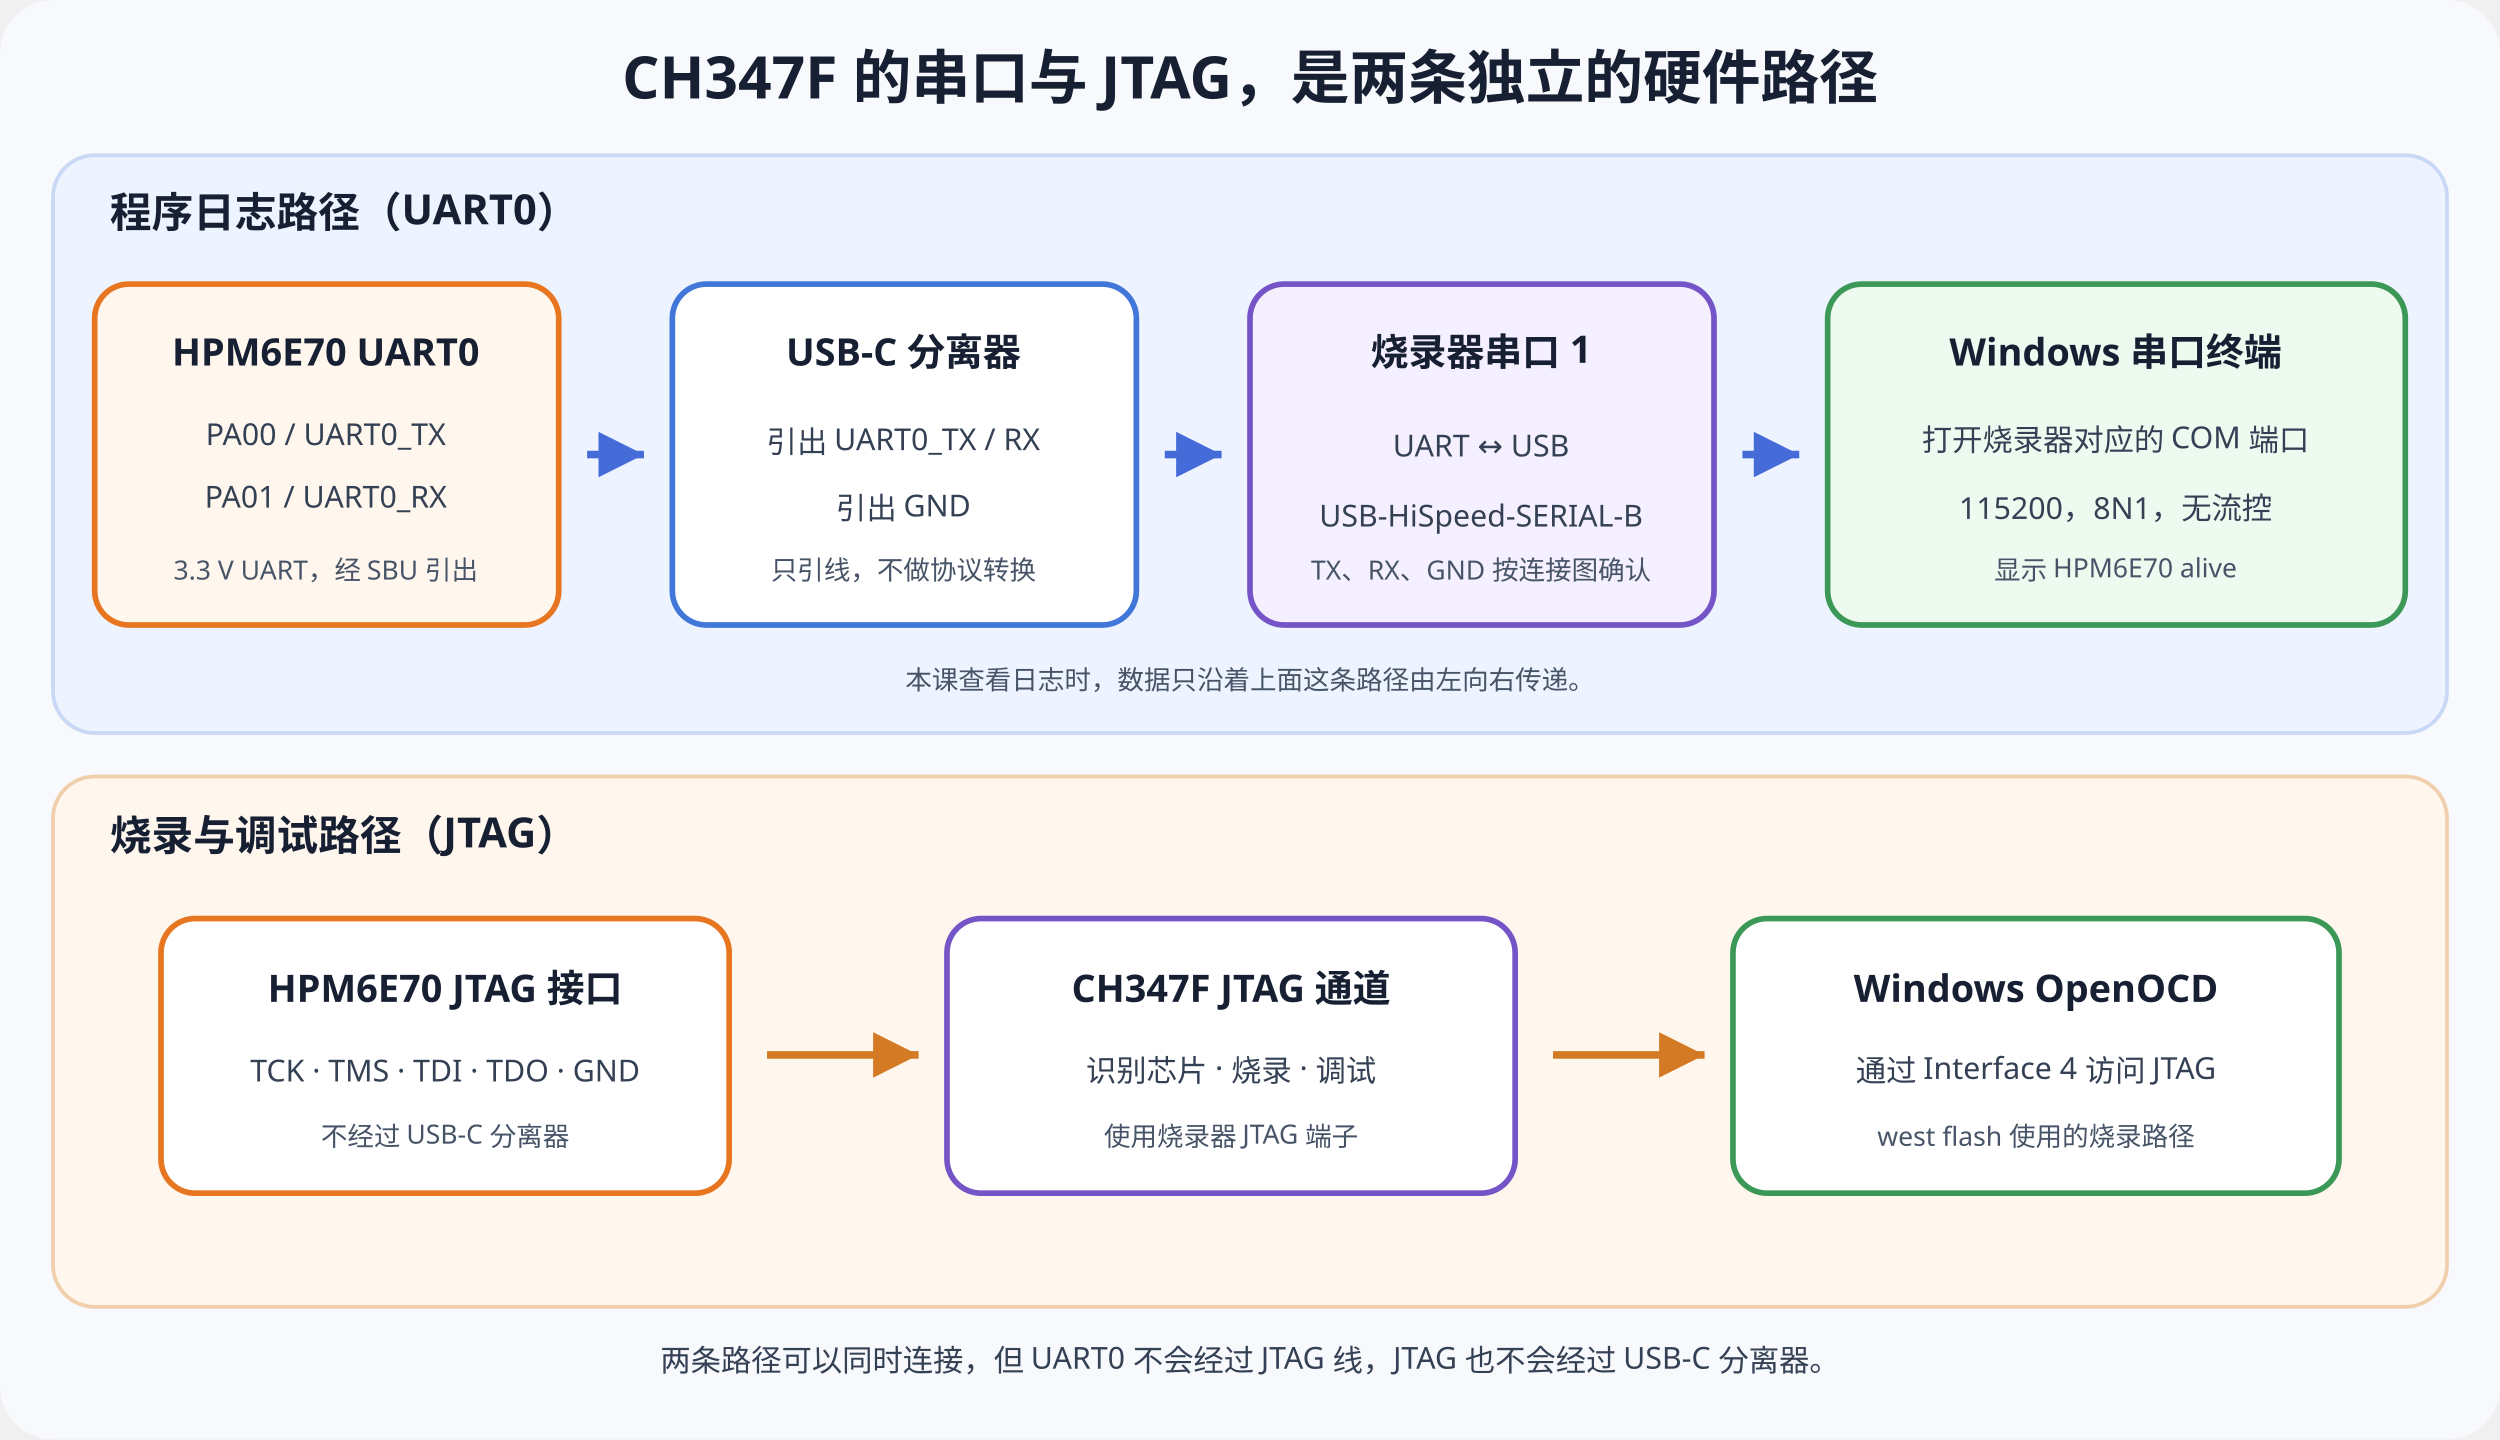
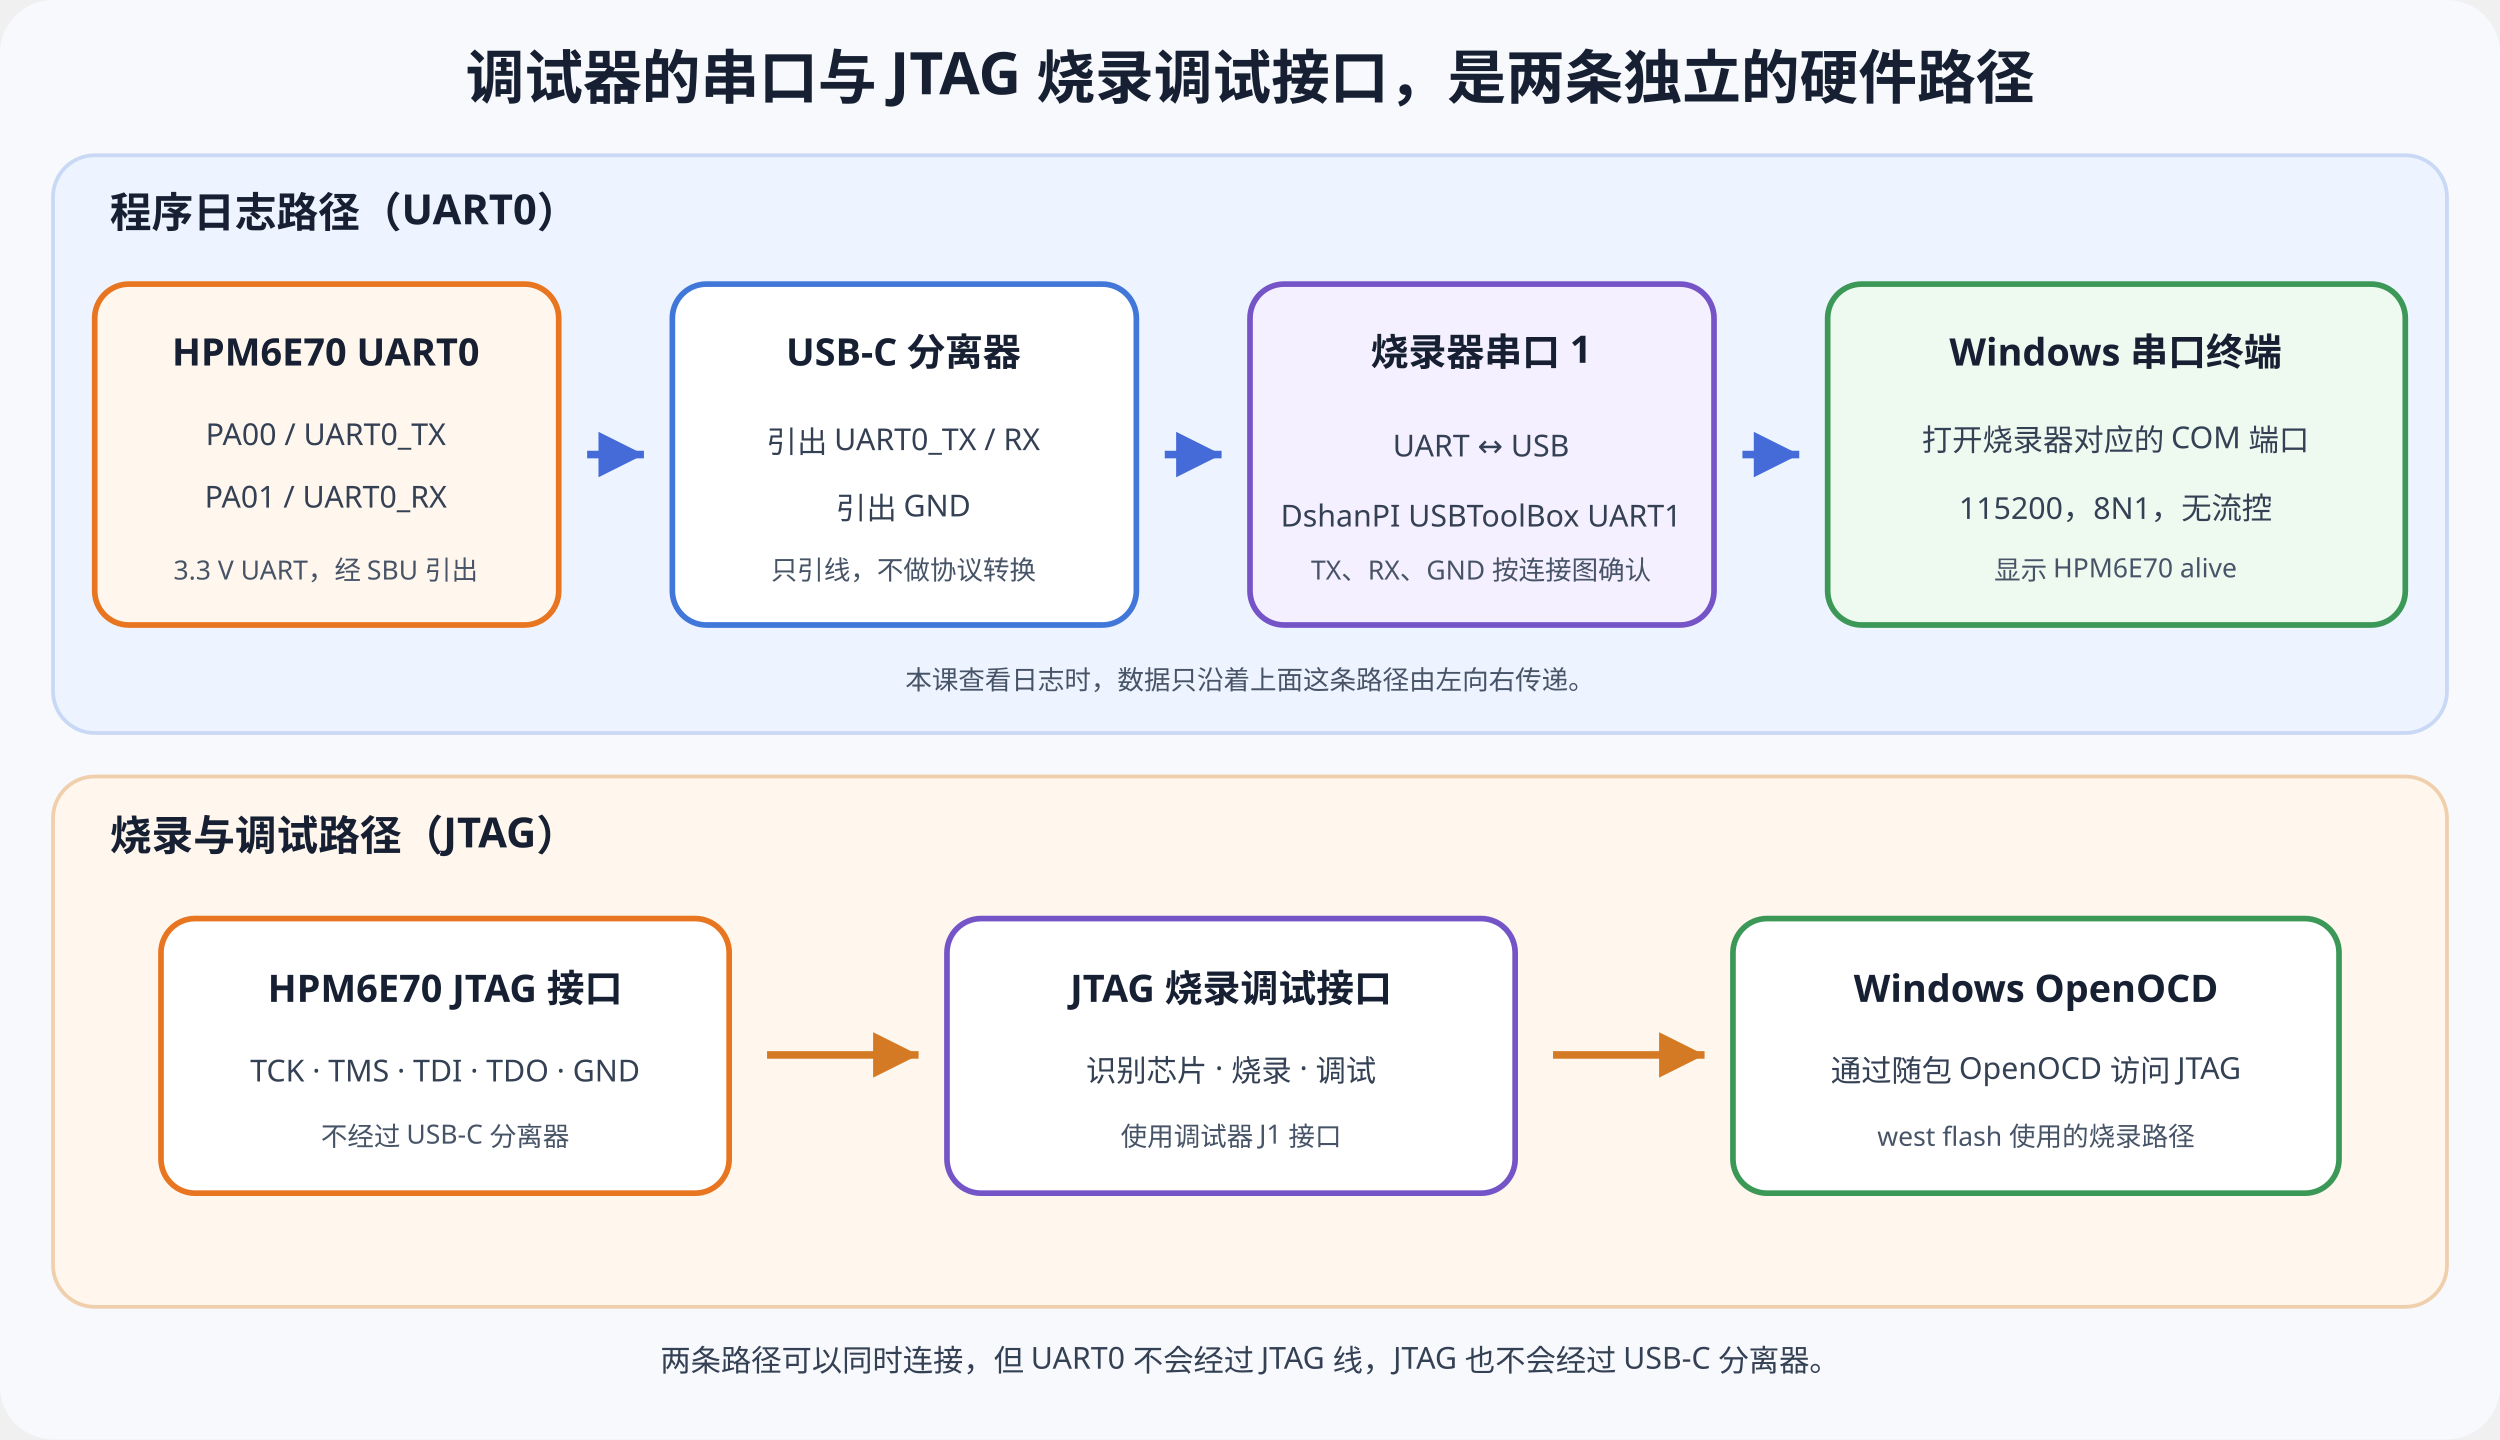
<svg xmlns="http://www.w3.org/2000/svg" width="1320" height="760" viewBox="0 0 1320 760" role="img" aria-labelledby="title desc">
  <defs>
    <style>
      .title{font:700 31px "Microsoft YaHei",sans-serif;fill:#172033}.lane{font:700 22px "Microsoft YaHei",sans-serif;fill:#172033}.head{font:700 20px "Microsoft YaHei",sans-serif;fill:#172033}.text{font:16px "Microsoft YaHei",sans-serif;fill:#344054}.small{font:14px "Microsoft YaHei",sans-serif;fill:#475467}.box{stroke-width:3}.uart-flow{stroke:#456bd9;stroke-width:4;fill:none}.jtag-flow{stroke:#d47a24;stroke-width:4;fill:none}
    </style>
    <marker id="uart-arrow" markerWidth="7" markerHeight="7" refX="6" refY="3" orient="auto" viewBox="0 0 7 6">
      <path d="M0,0 L0,6 L6,3 z" fill="#456bd9" />
    </marker>
    <marker id="jtag-arrow" markerWidth="7" markerHeight="7" refX="6" refY="3" orient="auto" viewBox="0 0 7 6">
      <path d="M0,0 L0,6 L6,3 z" fill="#d47a24" />
    </marker>
  </defs>
  <rect width="1320" height="760" rx="28" fill="#f7f9fc" />
-   <text x="660" y="52" text-anchor="middle" class="title">CH347F 的串口与 JTAG，是两条独立的硬件路径</text>
+   <text x="660" y="52" text-anchor="middle" class="title">调试器的串口与 JTAG 烧录调试接口，是两条独立的硬件路径</text>
  <rect x="28" y="82" width="1264" height="305" rx="22" fill="#eef4ff" stroke="#c8d8f5" stroke-width="2" />
  <text x="58" y="120" class="lane">程序日志路径（UART0）</text>
  <rect x="50" y="150" width="245" height="180" rx="18" class="box" fill="#fff7ed" stroke="#e87520" />
  <text x="172" y="193" text-anchor="middle" class="head">HPM6E70 UART0</text>
  <text x="172" y="235" text-anchor="middle" class="text">PA00 / UART0_TX</text>
  <text x="172" y="268" text-anchor="middle" class="text">PA01 / UART0_RX</text>
  <text x="172" y="306" text-anchor="middle" class="small">3.3 V UART，经 SBU 引出</text>
  <path d="M310 240 L340 240" class="uart-flow" marker-end="url(#uart-arrow)" />
  <rect x="355" y="150" width="245" height="180" rx="18" class="box" fill="#ffffff" stroke="#4077d8" />
  <text x="477" y="193" text-anchor="middle" class="head">USB-C 分离器</text>
  <text x="477" y="239" text-anchor="middle" class="text">引出 UART0_TX / RX</text>
  <text x="477" y="274" text-anchor="middle" class="text">引出 GND</text>
  <text x="477" y="306" text-anchor="middle" class="small">只引线，不做协议转换</text>
  <path d="M615 240 L645 240" class="uart-flow" marker-end="url(#uart-arrow)" />
  <rect x="660" y="150" width="245" height="180" rx="18" class="box" fill="#f5f0ff" stroke="#7554c7" />
  <text x="782" y="193" text-anchor="middle" class="head">烧录器串口 1</text>
  <text x="782" y="241" text-anchor="middle" class="text">UART ↔ USB</text>
-   <text x="782" y="278" text-anchor="middle" class="text">USB-HiSpeed-SERIAL-B</text>
+   <text x="782" y="278" text-anchor="middle" class="text">DshanPI USBToolBox UART1</text>
  <text x="782" y="306" text-anchor="middle" class="small">TX、RX、GND 按连接图确认</text>
  <path d="M920 240 L950 240" class="uart-flow" marker-end="url(#uart-arrow)" />
  <rect x="965" y="150" width="305" height="180" rx="18" class="box" fill="#eef9f0" stroke="#3c9857" />
  <text x="1117" y="193" text-anchor="middle" class="head">Windows 串口终端</text>
  <text x="1117" y="238" text-anchor="middle" class="text">打开烧录器对应的 COM 端口</text>
  <text x="1117" y="274" text-anchor="middle" class="text">115200，8N1，无流控</text>
  <text x="1117" y="306" text-anchor="middle" class="small">显示 HPM6E70 alive</text>
  <text x="660" y="364" text-anchor="middle" class="small">本课查看日志时，数据只沿着上面这条路径由左向右传递。</text>
  <rect x="28" y="410" width="1264" height="280" rx="22" fill="#fff7ed" stroke="#f0cfad" stroke-width="2" />
  <text x="58" y="449" class="lane">烧录与调试路径（JTAG）</text>
  <rect x="85" y="485" width="300" height="145" rx="18" class="box" fill="#ffffff" stroke="#e87520" />
  <text x="235" y="529" text-anchor="middle" class="head">HPM6E70 JTAG 接口</text>
  <text x="235" y="571" text-anchor="middle" class="text">TCK · TMS · TDI · TDO · GND</text>
  <text x="235" y="605" text-anchor="middle" class="small">不经过 USB-C 分离器</text>
  <path d="M405 557 L485 557" class="jtag-flow" marker-end="url(#jtag-arrow)" />
  <rect x="500" y="485" width="300" height="145" rx="18" class="box" fill="#ffffff" stroke="#7554c7" />
-   <text x="650" y="529" text-anchor="middle" class="head">CH347F JTAG 通道</text>
+   <text x="650" y="529" text-anchor="middle" class="head">JTAG 烧录调试接口</text>
  <text x="650" y="571" text-anchor="middle" class="text">识别芯片 · 烧录 · 调试</text>
-   <text x="650" y="605" text-anchor="middle" class="small">使用烧录器 JTAG 端子</text>
+   <text x="650" y="605" text-anchor="middle" class="small">使用调试器 J1 接口</text>
  <path d="M820 557 L900 557" class="jtag-flow" marker-end="url(#jtag-arrow)" />
  <rect x="915" y="485" width="320" height="145" rx="18" class="box" fill="#ffffff" stroke="#3c9857" />
  <text x="1075" y="529" text-anchor="middle" class="head">Windows OpenOCD</text>
-   <text x="1075" y="571" text-anchor="middle" class="text">通过 Interface 4 访问 JTAG</text>
+   <text x="1075" y="571" text-anchor="middle" class="text">通过随包 OpenOCD 访问 JTAG</text>
  <text x="1075" y="605" text-anchor="middle" class="small">west flash 使用的烧录路径</text>
  <text x="660" y="724" text-anchor="middle" class="text">两条路径可以同时连接，但 UART0 不会经过 JTAG 线，JTAG 也不会经过 USB-C 分离器。</text>
</svg>
